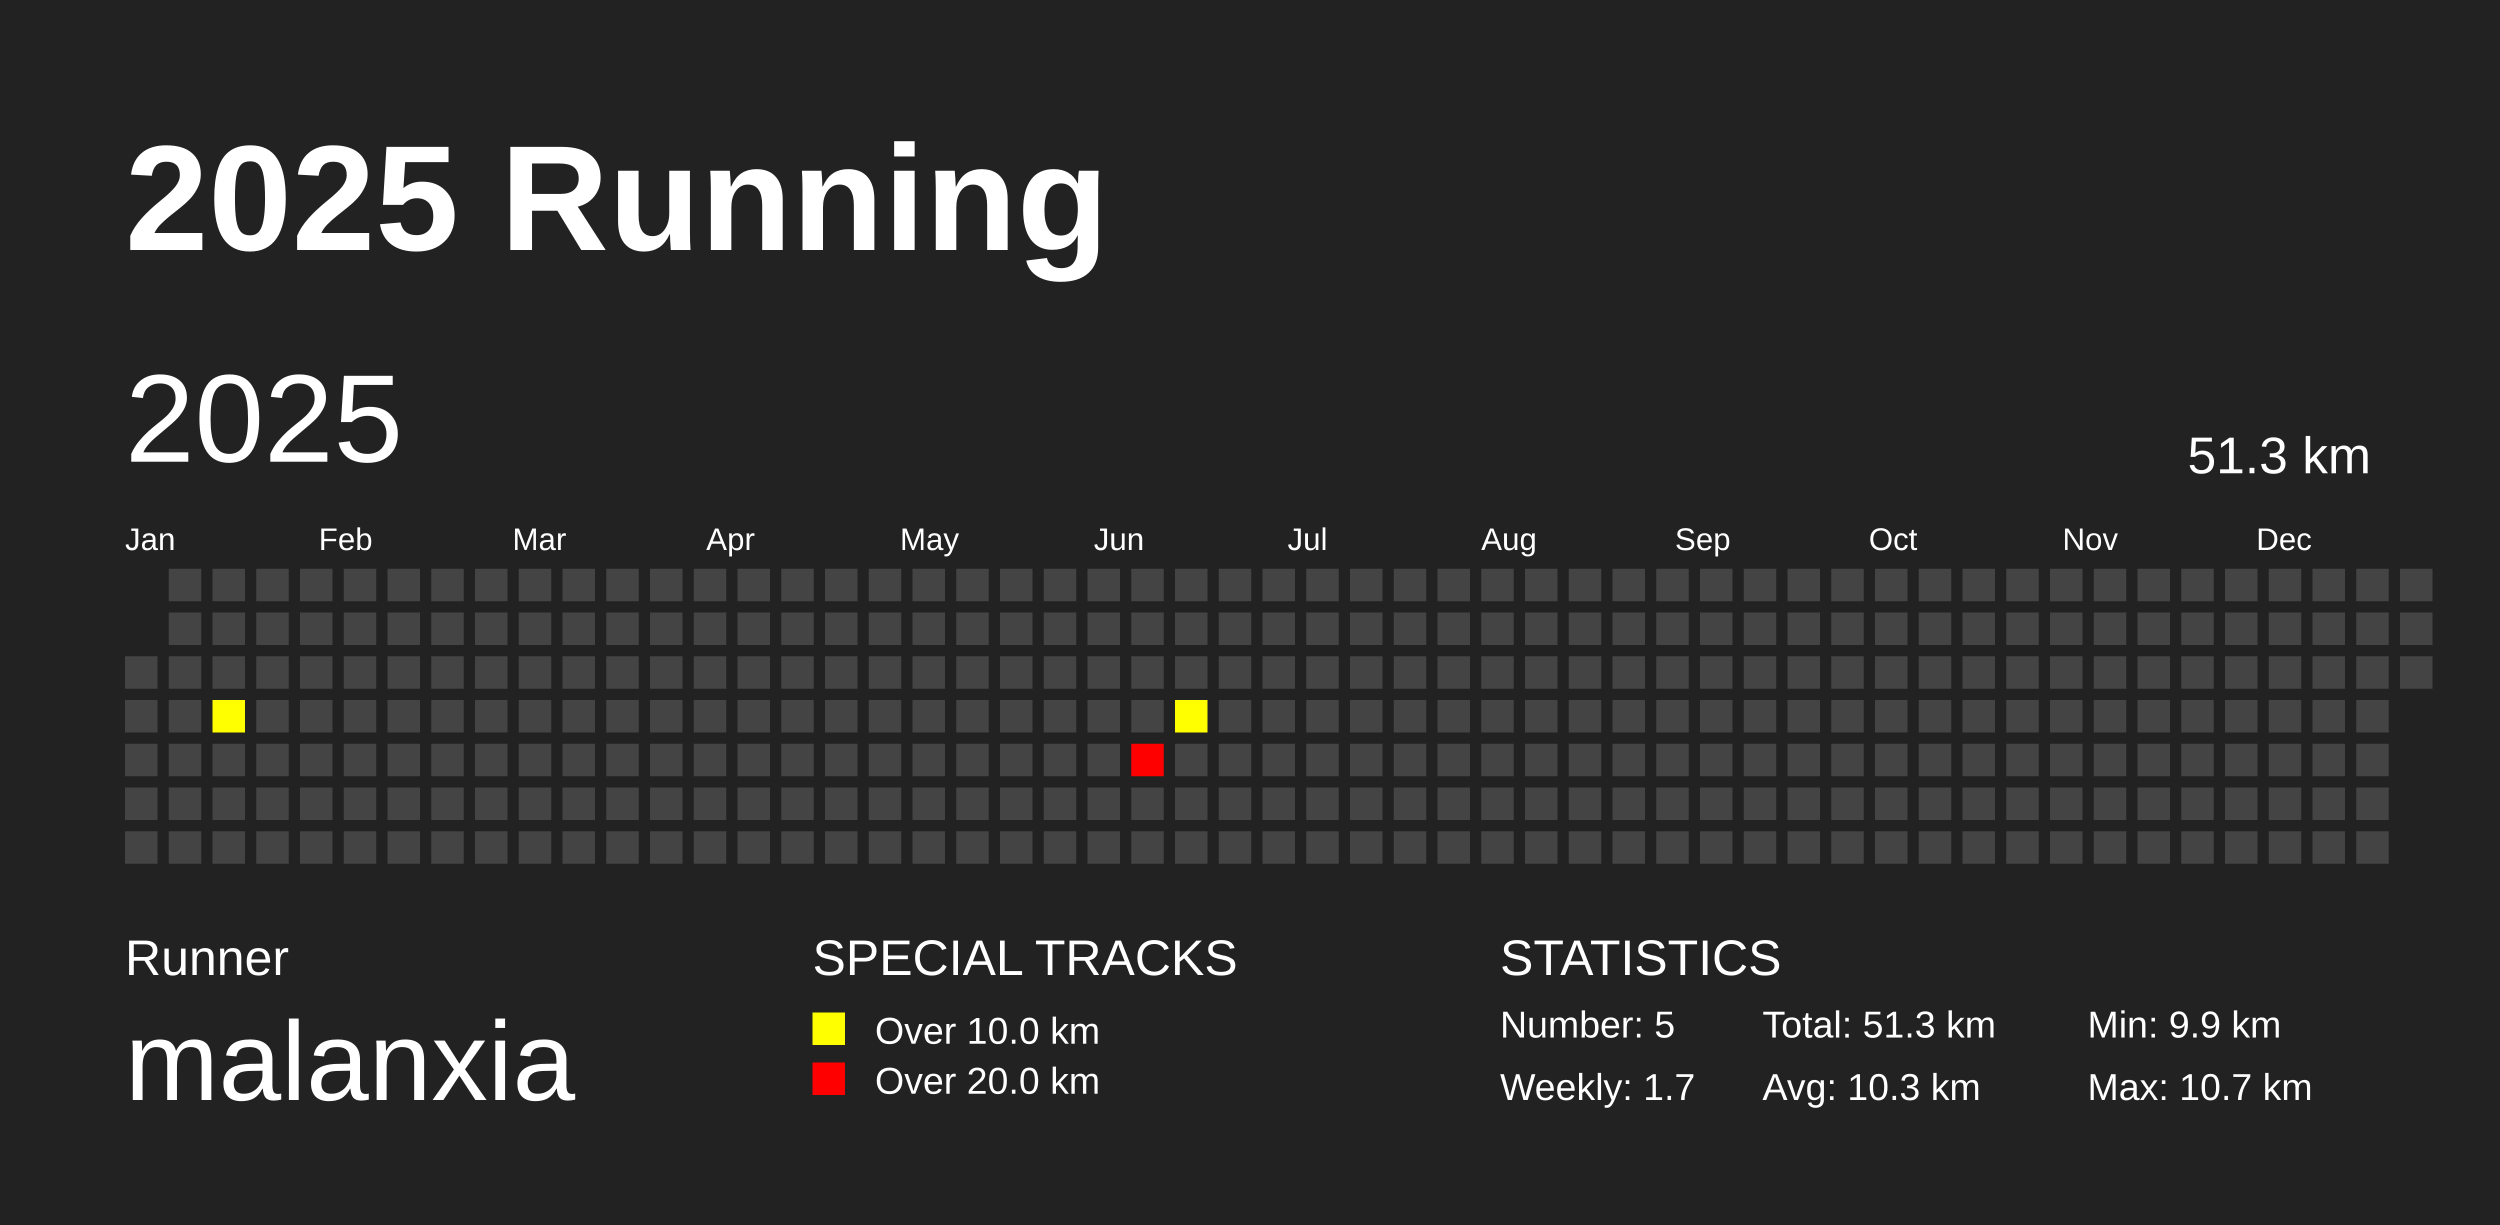
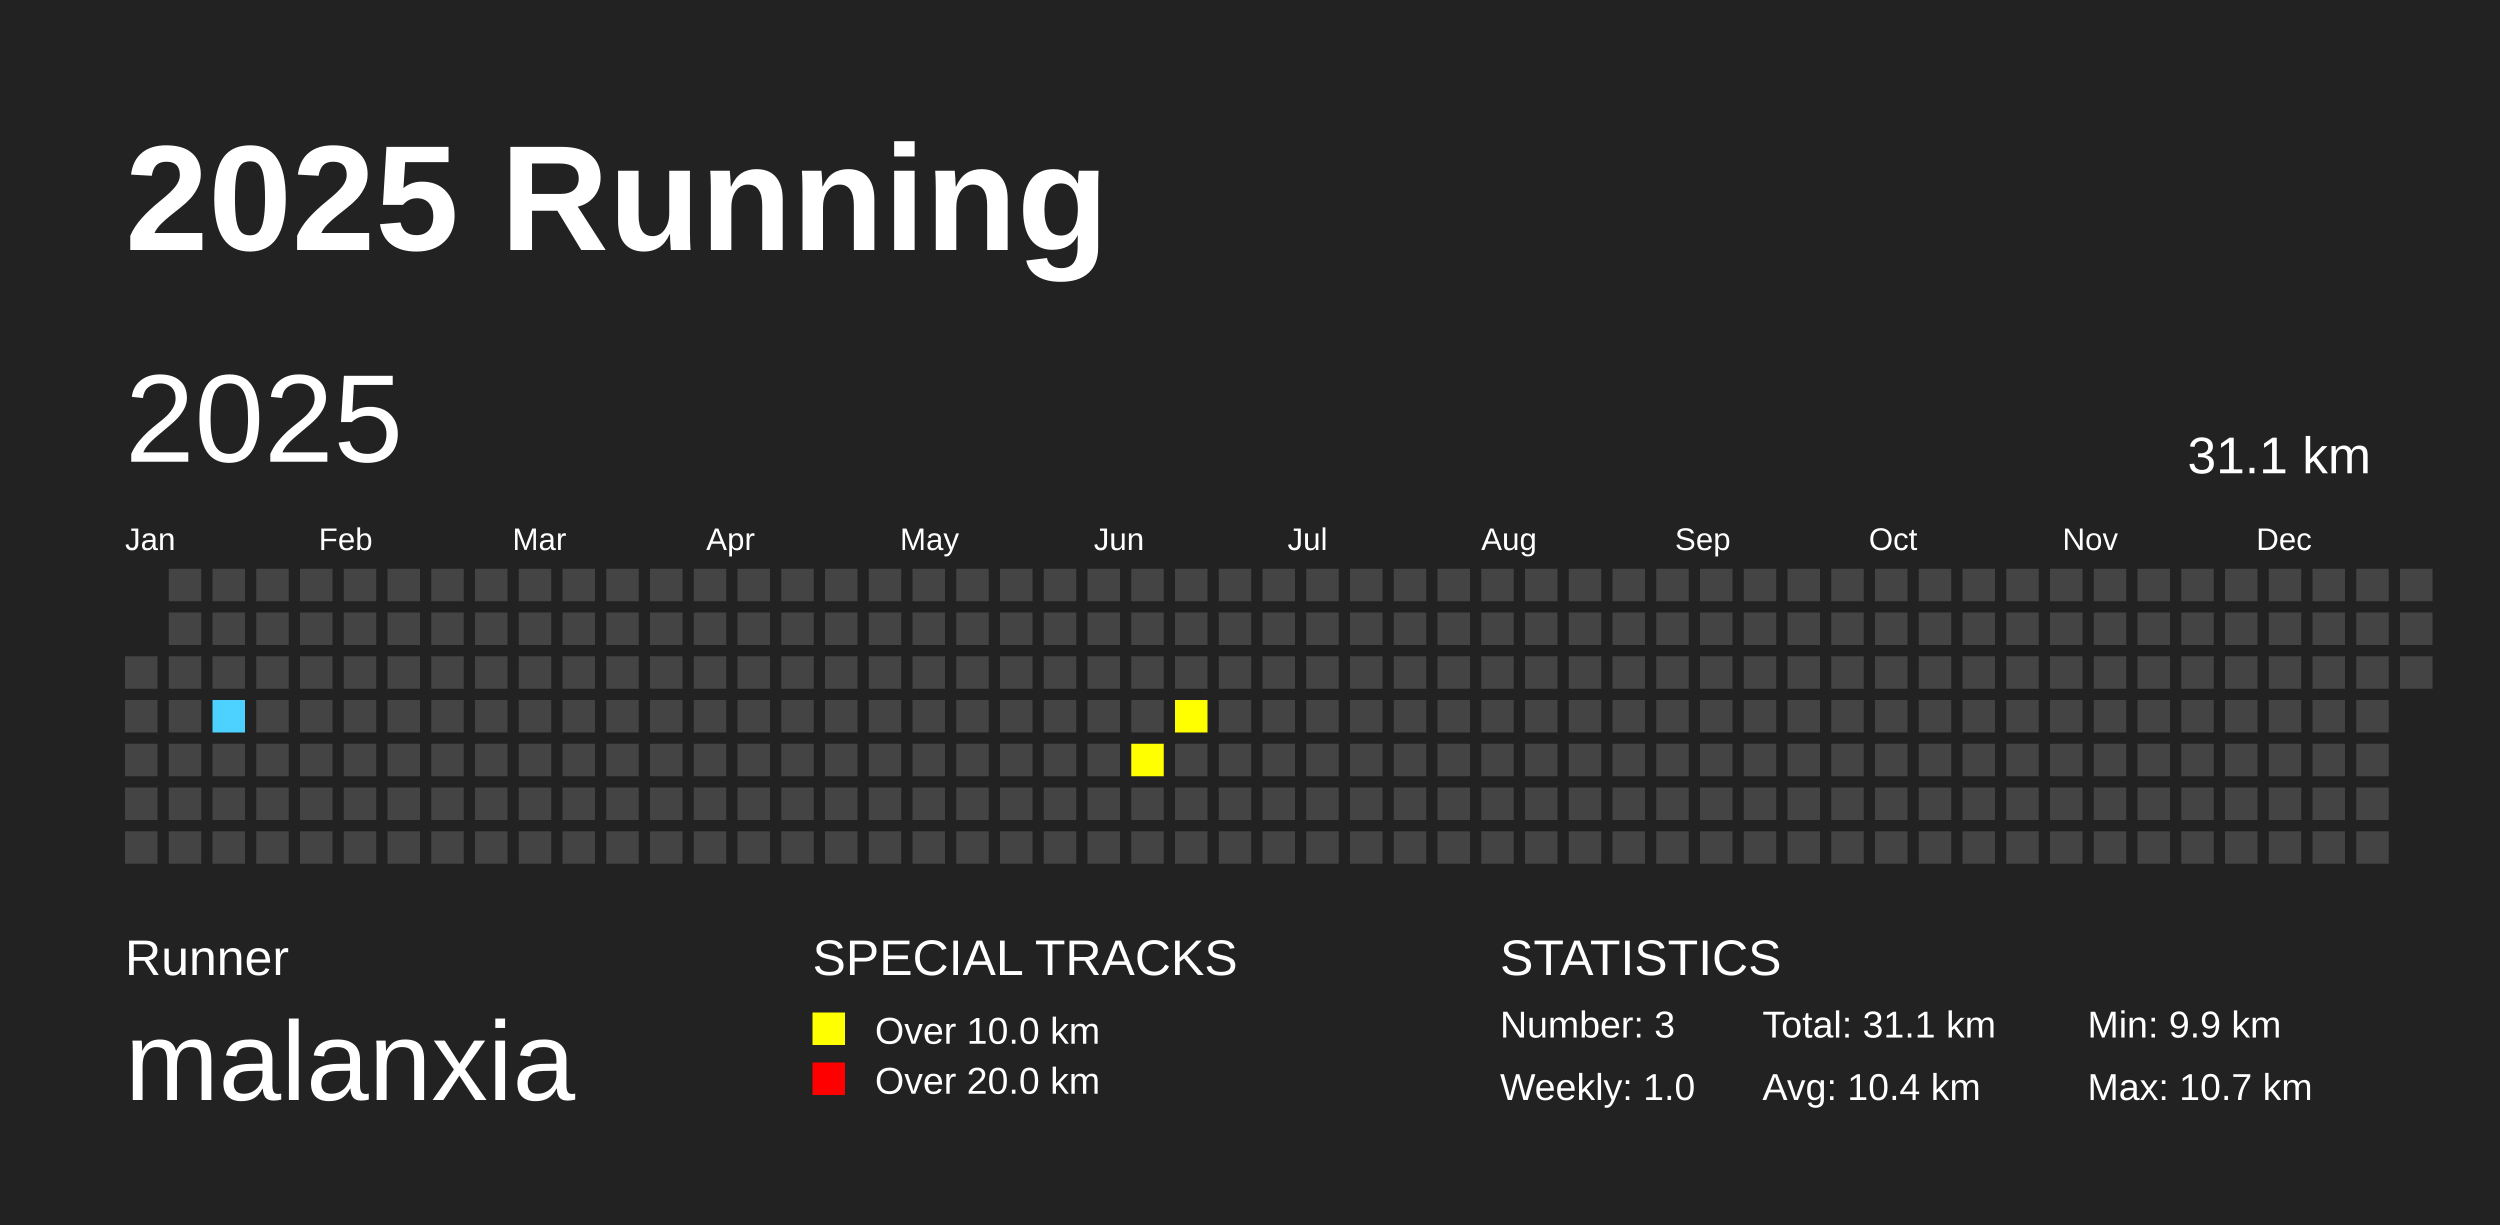
<svg xmlns="http://www.w3.org/2000/svg" baseProfile="full" height="98mm" version="1.1" viewBox="0,0,200,98" width="200mm">
  <defs />
  <rect fill="#222222" height="98" width="200" x="0" y="0" />
  <text fill="#FFFFFF" style="font-size:12px; font-family:Arial; font-weight:bold;" x="10" y="20">2025 Running</text>
  <text fill="#FFFFFF" style="font-size:4px; font-family:Arial" x="10" y="78">Runner</text>
  <text fill="#FFFFFF" style="font-size:9px; font-family:Arial" x="10" y="88">malanxia</text>
  <text fill="#FFFFFF" style="font-size:4px; font-family:Arial" x="65" y="78">SPECIAL TRACKS</text>
  <rect fill="yellow" height="2.6" width="2.6" x="65" y="81" />
  <text fill="#FFFFFF" style="font-size:3px; font-family:Arial" x="70" y="83.5">Over 10.0 km</text>
  <rect fill="red" height="2.6" width="2.6" x="65" y="85" />
  <text fill="#FFFFFF" style="font-size:3px; font-family:Arial" x="70" y="87.5">Over 20.0 km</text>
  <text fill="#FFFFFF" style="font-size:4px; font-family:Arial" x="120" y="78">STATISTICS</text>
-   <text fill="#FFFFFF" style="font-size:3px; font-family:Arial" x="120" y="83">Number: 5</text>
-   <text fill="#FFFFFF" style="font-size:3px; font-family:Arial" x="120" y="88">Weekly: 1.7</text>
-   <text fill="#FFFFFF" style="font-size:3px; font-family:Arial" x="141" y="83">Total: 51.3 km</text>
-   <text fill="#FFFFFF" style="font-size:3px; font-family:Arial" x="141" y="88">Avg: 10.3 km</text>
+   <text fill="#FFFFFF" style="font-size:3px; font-family:Arial" x="120" y="83">Number: 3</text>
+   <text fill="#FFFFFF" style="font-size:3px; font-family:Arial" x="120" y="88">Weekly: 1.0</text>
+   <text fill="#FFFFFF" style="font-size:3px; font-family:Arial" x="141" y="83">Total: 31.1 km</text>
+   <text fill="#FFFFFF" style="font-size:3px; font-family:Arial" x="141" y="88">Avg: 10.4 km</text>
  <text fill="#FFFFFF" style="font-size:3px; font-family:Arial" x="167" y="83">Min: 9.9 km</text>
  <text fill="#FFFFFF" style="font-size:3px; font-family:Arial" x="167" y="88">Max: 10.7 km</text>
  <text dominant-baseline="hanging" fill="#FFFFFF" style="font-size:10.0px; font-family:Arial;" x="10" y="30">2025</text>
-   <text dominant-baseline="hanging" fill="#FFFFFF" style="font-size:4.125px; font-family:Arial;" x="175" y="35">51.3 km</text>
+   <text dominant-baseline="hanging" fill="#FFFFFF" style="font-size:4.125px; font-family:Arial;" x="175" y="35">31.1 km</text>
  <text fill="#FFFFFF" style="font-size:2.5px; font-family:Arial" x="10.0" y="44">Jan</text>
  <text fill="#FFFFFF" style="font-size:2.5px; font-family:Arial" x="25.5" y="44">Feb</text>
  <text fill="#FFFFFF" style="font-size:2.5px; font-family:Arial" x="41.0" y="44">Mar</text>
  <text fill="#FFFFFF" style="font-size:2.5px; font-family:Arial" x="56.5" y="44">Apr</text>
  <text fill="#FFFFFF" style="font-size:2.5px; font-family:Arial" x="72.0" y="44">May</text>
  <text fill="#FFFFFF" style="font-size:2.5px; font-family:Arial" x="87.5" y="44">Jun</text>
  <text fill="#FFFFFF" style="font-size:2.5px; font-family:Arial" x="103.0" y="44">Jul</text>
  <text fill="#FFFFFF" style="font-size:2.5px; font-family:Arial" x="118.5" y="44">Aug</text>
  <text fill="#FFFFFF" style="font-size:2.5px; font-family:Arial" x="134.0" y="44">Sep</text>
  <text fill="#FFFFFF" style="font-size:2.5px; font-family:Arial" x="149.5" y="44">Oct</text>
  <text fill="#FFFFFF" style="font-size:2.5px; font-family:Arial" x="165.0" y="44">Nov</text>
  <text fill="#FFFFFF" style="font-size:2.5px; font-family:Arial" x="180.5" y="44">Dec</text>
  <rect fill="#444444" height="2.6" width="2.6" x="10.0" y="52.5" />
  <rect fill="#444444" height="2.6" width="2.6" x="10.0" y="56.0" />
  <rect fill="#444444" height="2.6" width="2.6" x="10.0" y="59.5" />
  <rect fill="#444444" height="2.6" width="2.6" x="10.0" y="63.0" />
  <rect fill="#444444" height="2.6" width="2.6" x="10.0" y="66.5" />
  <rect fill="#444444" height="2.6" width="2.6" x="13.5" y="45.5" />
  <rect fill="#444444" height="2.6" width="2.6" x="13.5" y="49.0" />
  <rect fill="#444444" height="2.6" width="2.6" x="13.5" y="52.5" />
  <rect fill="#444444" height="2.6" width="2.6" x="13.5" y="56.0" />
  <rect fill="#444444" height="2.6" width="2.6" x="13.5" y="59.5" />
  <rect fill="#444444" height="2.6" width="2.6" x="13.5" y="63.0" />
  <rect fill="#444444" height="2.6" width="2.6" x="13.5" y="66.5" />
  <rect fill="#444444" height="2.6" width="2.6" x="17.0" y="45.5" />
  <rect fill="#444444" height="2.6" width="2.6" x="17.0" y="49.0" />
  <rect fill="#444444" height="2.6" width="2.6" x="17.0" y="52.5" />
-   <rect fill="yellow" height="2.6" width="2.6" x="17.0" y="56.0" />
+   <rect fill="#4DD2FF" height="2.6" width="2.6" x="17.0" y="56.0" />
  <rect fill="#444444" height="2.6" width="2.6" x="17.0" y="59.5" />
  <rect fill="#444444" height="2.6" width="2.6" x="17.0" y="63.0" />
  <rect fill="#444444" height="2.6" width="2.6" x="17.0" y="66.5" />
  <rect fill="#444444" height="2.6" width="2.6" x="20.5" y="45.5" />
  <rect fill="#444444" height="2.6" width="2.6" x="20.5" y="49.0" />
  <rect fill="#444444" height="2.6" width="2.6" x="20.5" y="52.5" />
  <rect fill="#444444" height="2.6" width="2.6" x="20.5" y="56.0" />
  <rect fill="#444444" height="2.6" width="2.6" x="20.5" y="59.5" />
  <rect fill="#444444" height="2.6" width="2.6" x="20.5" y="63.0" />
  <rect fill="#444444" height="2.6" width="2.6" x="20.5" y="66.5" />
  <rect fill="#444444" height="2.6" width="2.6" x="24.0" y="45.5" />
  <rect fill="#444444" height="2.6" width="2.6" x="24.0" y="49.0" />
  <rect fill="#444444" height="2.6" width="2.6" x="24.0" y="52.5" />
  <rect fill="#444444" height="2.6" width="2.6" x="24.0" y="56.0" />
  <rect fill="#444444" height="2.6" width="2.6" x="24.0" y="59.5" />
  <rect fill="#444444" height="2.6" width="2.6" x="24.0" y="63.0" />
  <rect fill="#444444" height="2.6" width="2.6" x="24.0" y="66.5" />
  <rect fill="#444444" height="2.6" width="2.6" x="27.5" y="45.5" />
  <rect fill="#444444" height="2.6" width="2.6" x="27.5" y="49.0" />
  <rect fill="#444444" height="2.6" width="2.6" x="27.5" y="52.5" />
  <rect fill="#444444" height="2.6" width="2.6" x="27.5" y="56.0" />
  <rect fill="#444444" height="2.6" width="2.6" x="27.5" y="59.5" />
  <rect fill="#444444" height="2.6" width="2.6" x="27.5" y="63.0" />
  <rect fill="#444444" height="2.6" width="2.6" x="27.5" y="66.5" />
  <rect fill="#444444" height="2.6" width="2.6" x="31.0" y="45.5" />
  <rect fill="#444444" height="2.6" width="2.6" x="31.0" y="49.0" />
  <rect fill="#444444" height="2.6" width="2.6" x="31.0" y="52.5" />
  <rect fill="#444444" height="2.6" width="2.6" x="31.0" y="56.0" />
  <rect fill="#444444" height="2.6" width="2.6" x="31.0" y="59.5" />
  <rect fill="#444444" height="2.6" width="2.6" x="31.0" y="63.0" />
  <rect fill="#444444" height="2.6" width="2.6" x="31.0" y="66.5" />
  <rect fill="#444444" height="2.6" width="2.6" x="34.5" y="45.5" />
  <rect fill="#444444" height="2.6" width="2.6" x="34.5" y="49.0" />
  <rect fill="#444444" height="2.6" width="2.6" x="34.5" y="52.5" />
  <rect fill="#444444" height="2.6" width="2.6" x="34.5" y="56.0" />
  <rect fill="#444444" height="2.6" width="2.6" x="34.5" y="59.5" />
  <rect fill="#444444" height="2.6" width="2.6" x="34.5" y="63.0" />
  <rect fill="#444444" height="2.6" width="2.6" x="34.5" y="66.5" />
  <rect fill="#444444" height="2.6" width="2.6" x="38.0" y="45.5" />
  <rect fill="#444444" height="2.6" width="2.6" x="38.0" y="49.0" />
  <rect fill="#444444" height="2.6" width="2.6" x="38.0" y="52.5" />
  <rect fill="#444444" height="2.6" width="2.6" x="38.0" y="56.0" />
  <rect fill="#444444" height="2.6" width="2.6" x="38.0" y="59.5" />
  <rect fill="#444444" height="2.6" width="2.6" x="38.0" y="63.0" />
  <rect fill="#444444" height="2.6" width="2.6" x="38.0" y="66.5" />
  <rect fill="#444444" height="2.6" width="2.6" x="41.5" y="45.5" />
  <rect fill="#444444" height="2.6" width="2.6" x="41.5" y="49.0" />
  <rect fill="#444444" height="2.6" width="2.6" x="41.5" y="52.5" />
  <rect fill="#444444" height="2.6" width="2.6" x="41.5" y="56.0" />
  <rect fill="#444444" height="2.6" width="2.6" x="41.5" y="59.5" />
  <rect fill="#444444" height="2.6" width="2.6" x="41.5" y="63.0" />
  <rect fill="#444444" height="2.6" width="2.6" x="41.5" y="66.5" />
  <rect fill="#444444" height="2.6" width="2.6" x="45.0" y="45.5" />
  <rect fill="#444444" height="2.6" width="2.6" x="45.0" y="49.0" />
  <rect fill="#444444" height="2.6" width="2.6" x="45.0" y="52.5" />
  <rect fill="#444444" height="2.6" width="2.6" x="45.0" y="56.0" />
  <rect fill="#444444" height="2.6" width="2.6" x="45.0" y="59.5" />
  <rect fill="#444444" height="2.6" width="2.6" x="45.0" y="63.0" />
  <rect fill="#444444" height="2.6" width="2.6" x="45.0" y="66.5" />
  <rect fill="#444444" height="2.6" width="2.6" x="48.5" y="45.5" />
  <rect fill="#444444" height="2.6" width="2.6" x="48.5" y="49.0" />
  <rect fill="#444444" height="2.6" width="2.6" x="48.5" y="52.5" />
  <rect fill="#444444" height="2.6" width="2.6" x="48.5" y="56.0" />
  <rect fill="#444444" height="2.6" width="2.6" x="48.5" y="59.5" />
  <rect fill="#444444" height="2.6" width="2.6" x="48.5" y="63.0" />
  <rect fill="#444444" height="2.6" width="2.6" x="48.5" y="66.5" />
  <rect fill="#444444" height="2.6" width="2.6" x="52.0" y="45.5" />
  <rect fill="#444444" height="2.6" width="2.6" x="52.0" y="49.0" />
  <rect fill="#444444" height="2.6" width="2.6" x="52.0" y="52.5" />
  <rect fill="#444444" height="2.6" width="2.6" x="52.0" y="56.0" />
  <rect fill="#444444" height="2.6" width="2.6" x="52.0" y="59.5" />
  <rect fill="#444444" height="2.6" width="2.6" x="52.0" y="63.0" />
  <rect fill="#444444" height="2.6" width="2.6" x="52.0" y="66.5" />
  <rect fill="#444444" height="2.6" width="2.6" x="55.5" y="45.5" />
  <rect fill="#444444" height="2.6" width="2.6" x="55.5" y="49.0" />
  <rect fill="#444444" height="2.6" width="2.6" x="55.5" y="52.5" />
  <rect fill="#444444" height="2.6" width="2.6" x="55.5" y="56.0" />
  <rect fill="#444444" height="2.6" width="2.6" x="55.5" y="59.5" />
  <rect fill="#444444" height="2.6" width="2.6" x="55.5" y="63.0" />
  <rect fill="#444444" height="2.6" width="2.6" x="55.5" y="66.5" />
  <rect fill="#444444" height="2.6" width="2.6" x="59.0" y="45.5" />
  <rect fill="#444444" height="2.6" width="2.6" x="59.0" y="49.0" />
  <rect fill="#444444" height="2.6" width="2.6" x="59.0" y="52.5" />
  <rect fill="#444444" height="2.6" width="2.6" x="59.0" y="56.0" />
  <rect fill="#444444" height="2.6" width="2.6" x="59.0" y="59.5" />
  <rect fill="#444444" height="2.6" width="2.6" x="59.0" y="63.0" />
  <rect fill="#444444" height="2.6" width="2.6" x="59.0" y="66.5" />
  <rect fill="#444444" height="2.6" width="2.6" x="62.5" y="45.5" />
  <rect fill="#444444" height="2.6" width="2.6" x="62.5" y="49.0" />
  <rect fill="#444444" height="2.6" width="2.6" x="62.5" y="52.5" />
  <rect fill="#444444" height="2.6" width="2.6" x="62.5" y="56.0" />
  <rect fill="#444444" height="2.6" width="2.6" x="62.5" y="59.5" />
  <rect fill="#444444" height="2.6" width="2.6" x="62.5" y="63.0" />
  <rect fill="#444444" height="2.6" width="2.6" x="62.5" y="66.5" />
  <rect fill="#444444" height="2.6" width="2.6" x="66.0" y="45.5" />
  <rect fill="#444444" height="2.6" width="2.6" x="66.0" y="49.0" />
  <rect fill="#444444" height="2.6" width="2.6" x="66.0" y="52.5" />
  <rect fill="#444444" height="2.6" width="2.6" x="66.0" y="56.0" />
  <rect fill="#444444" height="2.6" width="2.6" x="66.0" y="59.5" />
  <rect fill="#444444" height="2.6" width="2.6" x="66.0" y="63.0" />
  <rect fill="#444444" height="2.6" width="2.6" x="66.0" y="66.5" />
  <rect fill="#444444" height="2.6" width="2.6" x="69.5" y="45.5" />
  <rect fill="#444444" height="2.6" width="2.6" x="69.5" y="49.0" />
  <rect fill="#444444" height="2.6" width="2.6" x="69.5" y="52.5" />
  <rect fill="#444444" height="2.6" width="2.6" x="69.5" y="56.0" />
  <rect fill="#444444" height="2.6" width="2.6" x="69.5" y="59.5" />
  <rect fill="#444444" height="2.6" width="2.6" x="69.5" y="63.0" />
  <rect fill="#444444" height="2.6" width="2.6" x="69.5" y="66.5" />
  <rect fill="#444444" height="2.6" width="2.6" x="73.0" y="45.5" />
  <rect fill="#444444" height="2.6" width="2.6" x="73.0" y="49.0" />
  <rect fill="#444444" height="2.6" width="2.6" x="73.0" y="52.5" />
  <rect fill="#444444" height="2.6" width="2.6" x="73.0" y="56.0" />
  <rect fill="#444444" height="2.6" width="2.6" x="73.0" y="59.5" />
  <rect fill="#444444" height="2.6" width="2.6" x="73.0" y="63.0" />
  <rect fill="#444444" height="2.6" width="2.6" x="73.0" y="66.5" />
  <rect fill="#444444" height="2.6" width="2.6" x="76.5" y="45.5" />
  <rect fill="#444444" height="2.6" width="2.6" x="76.5" y="49.0" />
  <rect fill="#444444" height="2.6" width="2.6" x="76.5" y="52.5" />
  <rect fill="#444444" height="2.6" width="2.6" x="76.5" y="56.0" />
  <rect fill="#444444" height="2.6" width="2.6" x="76.5" y="59.5" />
  <rect fill="#444444" height="2.6" width="2.6" x="76.5" y="63.0" />
  <rect fill="#444444" height="2.6" width="2.6" x="76.5" y="66.5" />
  <rect fill="#444444" height="2.6" width="2.6" x="80.0" y="45.5" />
  <rect fill="#444444" height="2.6" width="2.6" x="80.0" y="49.0" />
  <rect fill="#444444" height="2.6" width="2.6" x="80.0" y="52.5" />
  <rect fill="#444444" height="2.6" width="2.6" x="80.0" y="56.0" />
  <rect fill="#444444" height="2.6" width="2.6" x="80.0" y="59.5" />
  <rect fill="#444444" height="2.6" width="2.6" x="80.0" y="63.0" />
  <rect fill="#444444" height="2.6" width="2.6" x="80.0" y="66.5" />
  <rect fill="#444444" height="2.6" width="2.6" x="83.5" y="45.5" />
  <rect fill="#444444" height="2.6" width="2.6" x="83.5" y="49.0" />
  <rect fill="#444444" height="2.6" width="2.6" x="83.5" y="52.5" />
  <rect fill="#444444" height="2.6" width="2.6" x="83.5" y="56.0" />
  <rect fill="#444444" height="2.6" width="2.6" x="83.5" y="59.5" />
  <rect fill="#444444" height="2.6" width="2.6" x="83.5" y="63.0" />
  <rect fill="#444444" height="2.6" width="2.6" x="83.5" y="66.5" />
  <rect fill="#444444" height="2.6" width="2.6" x="87.0" y="45.5" />
  <rect fill="#444444" height="2.6" width="2.6" x="87.0" y="49.0" />
  <rect fill="#444444" height="2.6" width="2.6" x="87.0" y="52.5" />
  <rect fill="#444444" height="2.6" width="2.6" x="87.0" y="56.0" />
  <rect fill="#444444" height="2.6" width="2.6" x="87.0" y="59.5" />
  <rect fill="#444444" height="2.6" width="2.6" x="87.0" y="63.0" />
  <rect fill="#444444" height="2.6" width="2.6" x="87.0" y="66.5" />
  <rect fill="#444444" height="2.6" width="2.6" x="90.5" y="45.5" />
  <rect fill="#444444" height="2.6" width="2.6" x="90.5" y="49.0" />
  <rect fill="#444444" height="2.6" width="2.6" x="90.5" y="52.5" />
  <rect fill="#444444" height="2.6" width="2.6" x="90.5" y="56.0" />
-   <rect fill="red" height="2.6" width="2.6" x="90.5" y="59.5" />
+   <rect fill="yellow" height="2.6" width="2.6" x="90.5" y="59.5" />
  <rect fill="#444444" height="2.6" width="2.6" x="90.5" y="63.0" />
  <rect fill="#444444" height="2.6" width="2.6" x="90.5" y="66.5" />
  <rect fill="#444444" height="2.6" width="2.6" x="94.0" y="45.5" />
  <rect fill="#444444" height="2.6" width="2.6" x="94.0" y="49.0" />
  <rect fill="#444444" height="2.6" width="2.6" x="94.0" y="52.5" />
  <rect fill="yellow" height="2.6" width="2.6" x="94.0" y="56.0" />
  <rect fill="#444444" height="2.6" width="2.6" x="94.0" y="59.5" />
  <rect fill="#444444" height="2.6" width="2.6" x="94.0" y="63.0" />
  <rect fill="#444444" height="2.6" width="2.6" x="94.0" y="66.5" />
  <rect fill="#444444" height="2.6" width="2.6" x="97.5" y="45.5" />
  <rect fill="#444444" height="2.6" width="2.6" x="97.5" y="49.0" />
  <rect fill="#444444" height="2.6" width="2.6" x="97.5" y="52.5" />
  <rect fill="#444444" height="2.6" width="2.6" x="97.5" y="56.0" />
  <rect fill="#444444" height="2.6" width="2.6" x="97.5" y="59.5" />
  <rect fill="#444444" height="2.6" width="2.6" x="97.5" y="63.0" />
  <rect fill="#444444" height="2.6" width="2.6" x="97.5" y="66.5" />
  <rect fill="#444444" height="2.6" width="2.6" x="101.0" y="45.5" />
  <rect fill="#444444" height="2.6" width="2.6" x="101.0" y="49.0" />
  <rect fill="#444444" height="2.6" width="2.6" x="101.0" y="52.5" />
  <rect fill="#444444" height="2.6" width="2.6" x="101.0" y="56.0" />
  <rect fill="#444444" height="2.6" width="2.6" x="101.0" y="59.5" />
  <rect fill="#444444" height="2.6" width="2.6" x="101.0" y="63.0" />
  <rect fill="#444444" height="2.6" width="2.6" x="101.0" y="66.5" />
  <rect fill="#444444" height="2.6" width="2.6" x="104.5" y="45.5" />
  <rect fill="#444444" height="2.6" width="2.6" x="104.5" y="49.0" />
  <rect fill="#444444" height="2.6" width="2.6" x="104.5" y="52.5" />
  <rect fill="#444444" height="2.6" width="2.6" x="104.5" y="56.0" />
  <rect fill="#444444" height="2.6" width="2.6" x="104.5" y="59.5" />
  <rect fill="#444444" height="2.6" width="2.6" x="104.5" y="63.0" />
  <rect fill="#444444" height="2.6" width="2.6" x="104.5" y="66.5" />
  <rect fill="#444444" height="2.6" width="2.6" x="108.0" y="45.5" />
  <rect fill="#444444" height="2.6" width="2.6" x="108.0" y="49.0" />
  <rect fill="#444444" height="2.6" width="2.6" x="108.0" y="52.5" />
  <rect fill="#444444" height="2.6" width="2.6" x="108.0" y="56.0" />
  <rect fill="#444444" height="2.6" width="2.6" x="108.0" y="59.5" />
  <rect fill="#444444" height="2.6" width="2.6" x="108.0" y="63.0" />
  <rect fill="#444444" height="2.6" width="2.6" x="108.0" y="66.5" />
  <rect fill="#444444" height="2.6" width="2.6" x="111.5" y="45.5" />
  <rect fill="#444444" height="2.6" width="2.6" x="111.5" y="49.0" />
  <rect fill="#444444" height="2.6" width="2.6" x="111.5" y="52.5" />
  <rect fill="#444444" height="2.6" width="2.6" x="111.5" y="56.0" />
  <rect fill="#444444" height="2.6" width="2.6" x="111.5" y="59.5" />
  <rect fill="#444444" height="2.6" width="2.6" x="111.5" y="63.0" />
  <rect fill="#444444" height="2.6" width="2.6" x="111.5" y="66.5" />
  <rect fill="#444444" height="2.6" width="2.6" x="115.0" y="45.5" />
  <rect fill="#444444" height="2.6" width="2.6" x="115.0" y="49.0" />
  <rect fill="#444444" height="2.6" width="2.6" x="115.0" y="52.5" />
  <rect fill="#444444" height="2.6" width="2.6" x="115.0" y="56.0" />
  <rect fill="#444444" height="2.6" width="2.6" x="115.0" y="59.5" />
  <rect fill="#444444" height="2.6" width="2.6" x="115.0" y="63.0" />
  <rect fill="#444444" height="2.6" width="2.6" x="115.0" y="66.5" />
  <rect fill="#444444" height="2.6" width="2.6" x="118.5" y="45.5" />
  <rect fill="#444444" height="2.6" width="2.6" x="118.5" y="49.0" />
  <rect fill="#444444" height="2.6" width="2.6" x="118.5" y="52.5" />
  <rect fill="#444444" height="2.6" width="2.6" x="118.5" y="56.0" />
  <rect fill="#444444" height="2.6" width="2.6" x="118.5" y="59.5" />
  <rect fill="#444444" height="2.6" width="2.6" x="118.5" y="63.0" />
  <rect fill="#444444" height="2.6" width="2.6" x="118.5" y="66.5" />
  <rect fill="#444444" height="2.6" width="2.6" x="122.0" y="45.5" />
  <rect fill="#444444" height="2.6" width="2.6" x="122.0" y="49.0" />
  <rect fill="#444444" height="2.6" width="2.6" x="122.0" y="52.5" />
  <rect fill="#444444" height="2.6" width="2.6" x="122.0" y="56.0" />
  <rect fill="#444444" height="2.6" width="2.6" x="122.0" y="59.5" />
  <rect fill="#444444" height="2.6" width="2.6" x="122.0" y="63.0" />
  <rect fill="#444444" height="2.6" width="2.6" x="122.0" y="66.5" />
  <rect fill="#444444" height="2.6" width="2.6" x="125.5" y="45.5" />
  <rect fill="#444444" height="2.6" width="2.6" x="125.5" y="49.0" />
  <rect fill="#444444" height="2.6" width="2.6" x="125.5" y="52.5" />
  <rect fill="#444444" height="2.6" width="2.6" x="125.5" y="56.0" />
  <rect fill="#444444" height="2.6" width="2.6" x="125.5" y="59.5" />
  <rect fill="#444444" height="2.6" width="2.6" x="125.5" y="63.0" />
  <rect fill="#444444" height="2.6" width="2.6" x="125.5" y="66.5" />
  <rect fill="#444444" height="2.6" width="2.6" x="129.0" y="45.5" />
  <rect fill="#444444" height="2.6" width="2.6" x="129.0" y="49.0" />
  <rect fill="#444444" height="2.6" width="2.6" x="129.0" y="52.5" />
  <rect fill="#444444" height="2.6" width="2.6" x="129.0" y="56.0" />
  <rect fill="#444444" height="2.6" width="2.6" x="129.0" y="59.5" />
  <rect fill="#444444" height="2.6" width="2.6" x="129.0" y="63.0" />
  <rect fill="#444444" height="2.6" width="2.6" x="129.0" y="66.5" />
  <rect fill="#444444" height="2.6" width="2.6" x="132.5" y="45.5" />
  <rect fill="#444444" height="2.6" width="2.6" x="132.5" y="49.0" />
  <rect fill="#444444" height="2.6" width="2.6" x="132.5" y="52.5" />
  <rect fill="#444444" height="2.6" width="2.6" x="132.5" y="56.0" />
  <rect fill="#444444" height="2.6" width="2.6" x="132.5" y="59.5" />
  <rect fill="#444444" height="2.6" width="2.6" x="132.5" y="63.0" />
  <rect fill="#444444" height="2.6" width="2.6" x="132.5" y="66.5" />
  <rect fill="#444444" height="2.6" width="2.6" x="136.0" y="45.5" />
  <rect fill="#444444" height="2.6" width="2.6" x="136.0" y="49.0" />
  <rect fill="#444444" height="2.6" width="2.6" x="136.0" y="52.5" />
  <rect fill="#444444" height="2.6" width="2.6" x="136.0" y="56.0" />
  <rect fill="#444444" height="2.6" width="2.6" x="136.0" y="59.5" />
  <rect fill="#444444" height="2.6" width="2.6" x="136.0" y="63.0" />
  <rect fill="#444444" height="2.6" width="2.6" x="136.0" y="66.5" />
  <rect fill="#444444" height="2.6" width="2.6" x="139.5" y="45.5" />
  <rect fill="#444444" height="2.6" width="2.6" x="139.5" y="49.0" />
  <rect fill="#444444" height="2.6" width="2.6" x="139.5" y="52.5" />
  <rect fill="#444444" height="2.6" width="2.6" x="139.5" y="56.0" />
  <rect fill="#444444" height="2.6" width="2.6" x="139.5" y="59.5" />
  <rect fill="#444444" height="2.6" width="2.6" x="139.5" y="63.0" />
  <rect fill="#444444" height="2.6" width="2.6" x="139.5" y="66.5" />
  <rect fill="#444444" height="2.6" width="2.6" x="143.0" y="45.5" />
  <rect fill="#444444" height="2.6" width="2.6" x="143.0" y="49.0" />
  <rect fill="#444444" height="2.6" width="2.6" x="143.0" y="52.5" />
  <rect fill="#444444" height="2.6" width="2.6" x="143.0" y="56.0" />
  <rect fill="#444444" height="2.6" width="2.6" x="143.0" y="59.5" />
  <rect fill="#444444" height="2.6" width="2.6" x="143.0" y="63.0" />
  <rect fill="#444444" height="2.6" width="2.6" x="143.0" y="66.5" />
  <rect fill="#444444" height="2.6" width="2.6" x="146.5" y="45.5" />
  <rect fill="#444444" height="2.6" width="2.6" x="146.5" y="49.0" />
  <rect fill="#444444" height="2.6" width="2.6" x="146.5" y="52.5" />
  <rect fill="#444444" height="2.6" width="2.6" x="146.5" y="56.0" />
  <rect fill="#444444" height="2.6" width="2.6" x="146.5" y="59.5" />
  <rect fill="#444444" height="2.6" width="2.6" x="146.5" y="63.0" />
  <rect fill="#444444" height="2.6" width="2.6" x="146.5" y="66.5" />
  <rect fill="#444444" height="2.6" width="2.6" x="150.0" y="45.5" />
  <rect fill="#444444" height="2.6" width="2.6" x="150.0" y="49.0" />
  <rect fill="#444444" height="2.6" width="2.6" x="150.0" y="52.5" />
  <rect fill="#444444" height="2.6" width="2.6" x="150.0" y="56.0" />
  <rect fill="#444444" height="2.6" width="2.6" x="150.0" y="59.5" />
  <rect fill="#444444" height="2.6" width="2.6" x="150.0" y="63.0" />
  <rect fill="#444444" height="2.6" width="2.6" x="150.0" y="66.5" />
  <rect fill="#444444" height="2.6" width="2.6" x="153.5" y="45.5" />
  <rect fill="#444444" height="2.6" width="2.6" x="153.5" y="49.0" />
  <rect fill="#444444" height="2.6" width="2.6" x="153.5" y="52.5" />
  <rect fill="#444444" height="2.6" width="2.6" x="153.5" y="56.0" />
  <rect fill="#444444" height="2.6" width="2.6" x="153.5" y="59.5" />
  <rect fill="#444444" height="2.6" width="2.6" x="153.5" y="63.0" />
  <rect fill="#444444" height="2.6" width="2.6" x="153.5" y="66.5" />
  <rect fill="#444444" height="2.6" width="2.6" x="157.0" y="45.5" />
  <rect fill="#444444" height="2.6" width="2.6" x="157.0" y="49.0" />
  <rect fill="#444444" height="2.6" width="2.6" x="157.0" y="52.5" />
  <rect fill="#444444" height="2.6" width="2.6" x="157.0" y="56.0" />
  <rect fill="#444444" height="2.6" width="2.6" x="157.0" y="59.5" />
  <rect fill="#444444" height="2.6" width="2.6" x="157.0" y="63.0" />
  <rect fill="#444444" height="2.6" width="2.6" x="157.0" y="66.5" />
  <rect fill="#444444" height="2.6" width="2.6" x="160.5" y="45.5" />
  <rect fill="#444444" height="2.6" width="2.6" x="160.5" y="49.0" />
  <rect fill="#444444" height="2.6" width="2.6" x="160.5" y="52.5" />
  <rect fill="#444444" height="2.6" width="2.6" x="160.5" y="56.0" />
  <rect fill="#444444" height="2.6" width="2.6" x="160.5" y="59.5" />
  <rect fill="#444444" height="2.6" width="2.6" x="160.5" y="63.0" />
  <rect fill="#444444" height="2.6" width="2.6" x="160.5" y="66.5" />
  <rect fill="#444444" height="2.6" width="2.6" x="164.0" y="45.5" />
  <rect fill="#444444" height="2.6" width="2.6" x="164.0" y="49.0" />
  <rect fill="#444444" height="2.6" width="2.6" x="164.0" y="52.5" />
  <rect fill="#444444" height="2.6" width="2.6" x="164.0" y="56.0" />
  <rect fill="#444444" height="2.6" width="2.6" x="164.0" y="59.5" />
  <rect fill="#444444" height="2.6" width="2.6" x="164.0" y="63.0" />
  <rect fill="#444444" height="2.6" width="2.6" x="164.0" y="66.5" />
  <rect fill="#444444" height="2.6" width="2.6" x="167.5" y="45.5" />
  <rect fill="#444444" height="2.6" width="2.6" x="167.5" y="49.0" />
  <rect fill="#444444" height="2.6" width="2.6" x="167.5" y="52.5" />
  <rect fill="#444444" height="2.6" width="2.6" x="167.5" y="56.0" />
  <rect fill="#444444" height="2.6" width="2.6" x="167.5" y="59.5" />
  <rect fill="#444444" height="2.6" width="2.6" x="167.5" y="63.0" />
  <rect fill="#444444" height="2.6" width="2.6" x="167.5" y="66.5" />
  <rect fill="#444444" height="2.6" width="2.6" x="171.0" y="45.5" />
  <rect fill="#444444" height="2.6" width="2.6" x="171.0" y="49.0" />
  <rect fill="#444444" height="2.6" width="2.6" x="171.0" y="52.5" />
  <rect fill="#444444" height="2.6" width="2.6" x="171.0" y="56.0" />
  <rect fill="#444444" height="2.6" width="2.6" x="171.0" y="59.5" />
  <rect fill="#444444" height="2.6" width="2.6" x="171.0" y="63.0" />
  <rect fill="#444444" height="2.6" width="2.6" x="171.0" y="66.5" />
  <rect fill="#444444" height="2.6" width="2.6" x="174.5" y="45.5" />
  <rect fill="#444444" height="2.6" width="2.6" x="174.5" y="49.0" />
  <rect fill="#444444" height="2.6" width="2.6" x="174.5" y="52.5" />
  <rect fill="#444444" height="2.6" width="2.6" x="174.5" y="56.0" />
  <rect fill="#444444" height="2.6" width="2.6" x="174.5" y="59.5" />
  <rect fill="#444444" height="2.6" width="2.6" x="174.5" y="63.0" />
  <rect fill="#444444" height="2.6" width="2.6" x="174.5" y="66.5" />
  <rect fill="#444444" height="2.6" width="2.6" x="178.0" y="45.5" />
  <rect fill="#444444" height="2.6" width="2.6" x="178.0" y="49.0" />
  <rect fill="#444444" height="2.6" width="2.6" x="178.0" y="52.5" />
  <rect fill="#444444" height="2.6" width="2.6" x="178.0" y="56.0" />
  <rect fill="#444444" height="2.6" width="2.6" x="178.0" y="59.5" />
  <rect fill="#444444" height="2.6" width="2.6" x="178.0" y="63.0" />
  <rect fill="#444444" height="2.6" width="2.6" x="178.0" y="66.5" />
  <rect fill="#444444" height="2.6" width="2.6" x="181.5" y="45.5" />
  <rect fill="#444444" height="2.6" width="2.6" x="181.5" y="49.0" />
  <rect fill="#444444" height="2.6" width="2.6" x="181.5" y="52.5" />
  <rect fill="#444444" height="2.6" width="2.6" x="181.5" y="56.0" />
  <rect fill="#444444" height="2.6" width="2.6" x="181.5" y="59.5" />
  <rect fill="#444444" height="2.6" width="2.6" x="181.5" y="63.0" />
  <rect fill="#444444" height="2.6" width="2.6" x="181.5" y="66.5" />
  <rect fill="#444444" height="2.6" width="2.6" x="185.0" y="45.5" />
  <rect fill="#444444" height="2.6" width="2.6" x="185.0" y="49.0" />
  <rect fill="#444444" height="2.6" width="2.6" x="185.0" y="52.5" />
  <rect fill="#444444" height="2.6" width="2.6" x="185.0" y="56.0" />
  <rect fill="#444444" height="2.6" width="2.6" x="185.0" y="59.5" />
  <rect fill="#444444" height="2.6" width="2.6" x="185.0" y="63.0" />
  <rect fill="#444444" height="2.6" width="2.6" x="185.0" y="66.5" />
  <rect fill="#444444" height="2.6" width="2.6" x="188.5" y="45.5" />
  <rect fill="#444444" height="2.6" width="2.6" x="188.5" y="49.0" />
  <rect fill="#444444" height="2.6" width="2.6" x="188.5" y="52.5" />
  <rect fill="#444444" height="2.6" width="2.6" x="188.5" y="56.0" />
  <rect fill="#444444" height="2.6" width="2.6" x="188.5" y="59.5" />
  <rect fill="#444444" height="2.6" width="2.6" x="188.5" y="63.0" />
  <rect fill="#444444" height="2.6" width="2.6" x="188.5" y="66.5" />
  <rect fill="#444444" height="2.6" width="2.6" x="192.0" y="45.5" />
  <rect fill="#444444" height="2.6" width="2.6" x="192.0" y="49.0" />
  <rect fill="#444444" height="2.6" width="2.6" x="192.0" y="52.5" />
</svg>
